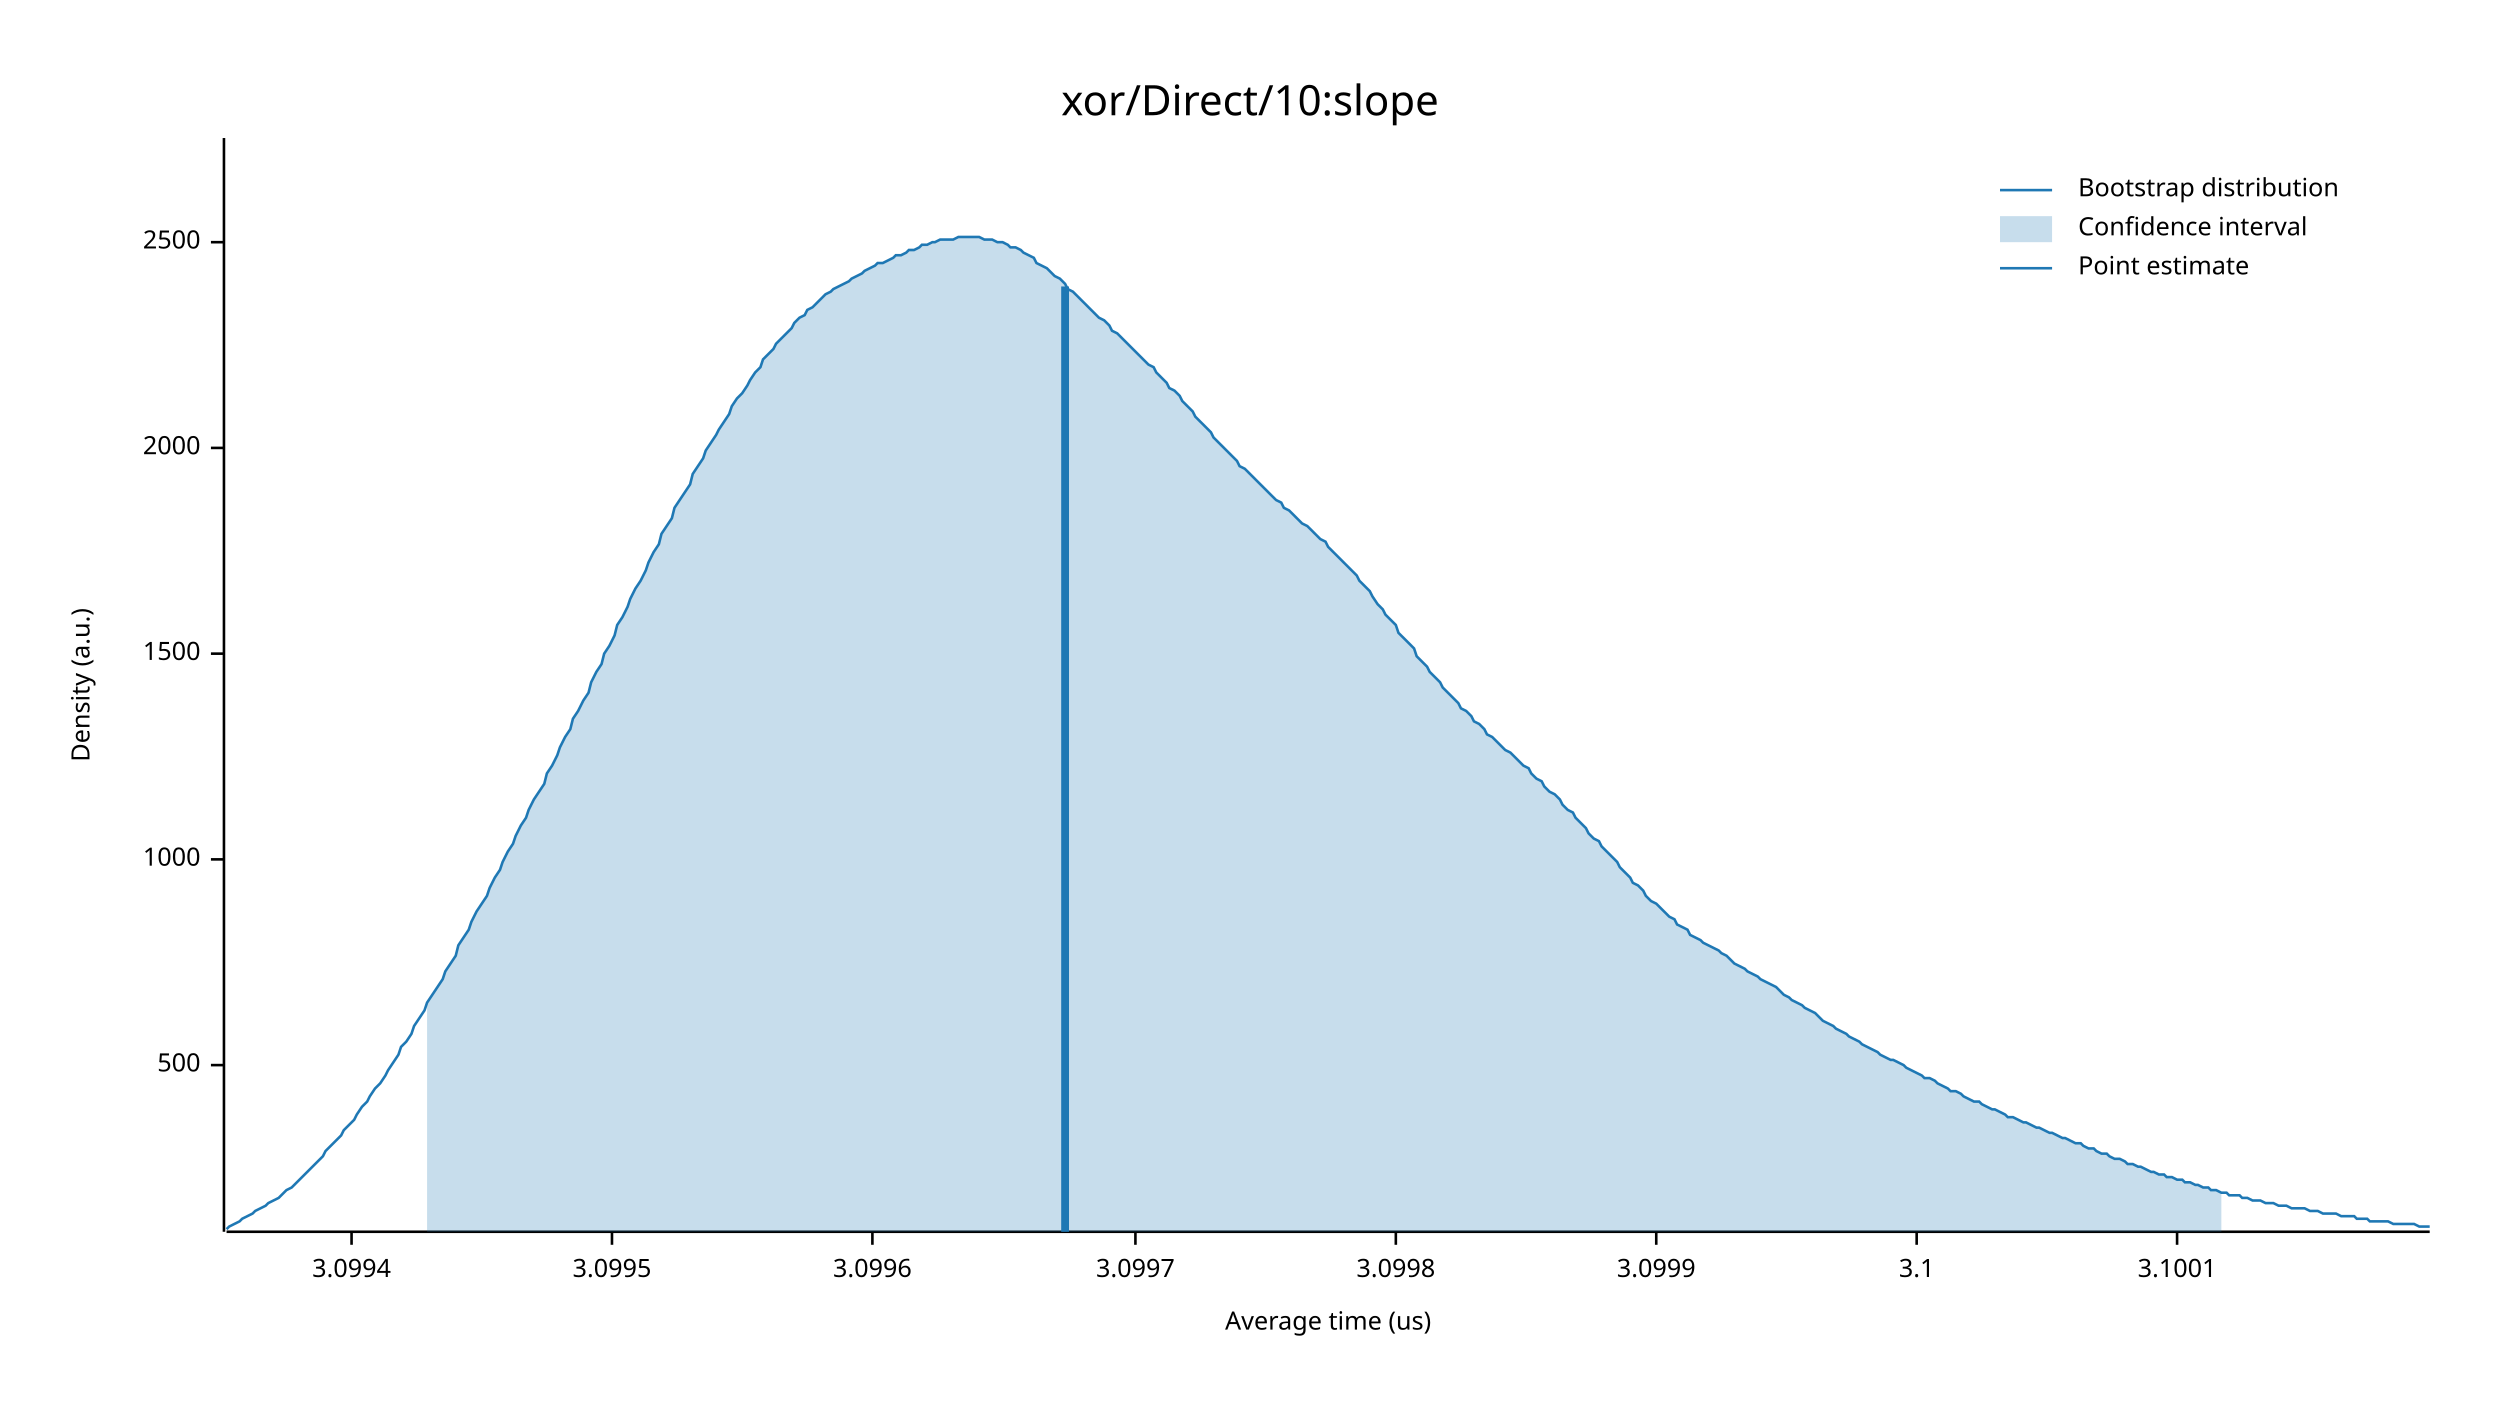
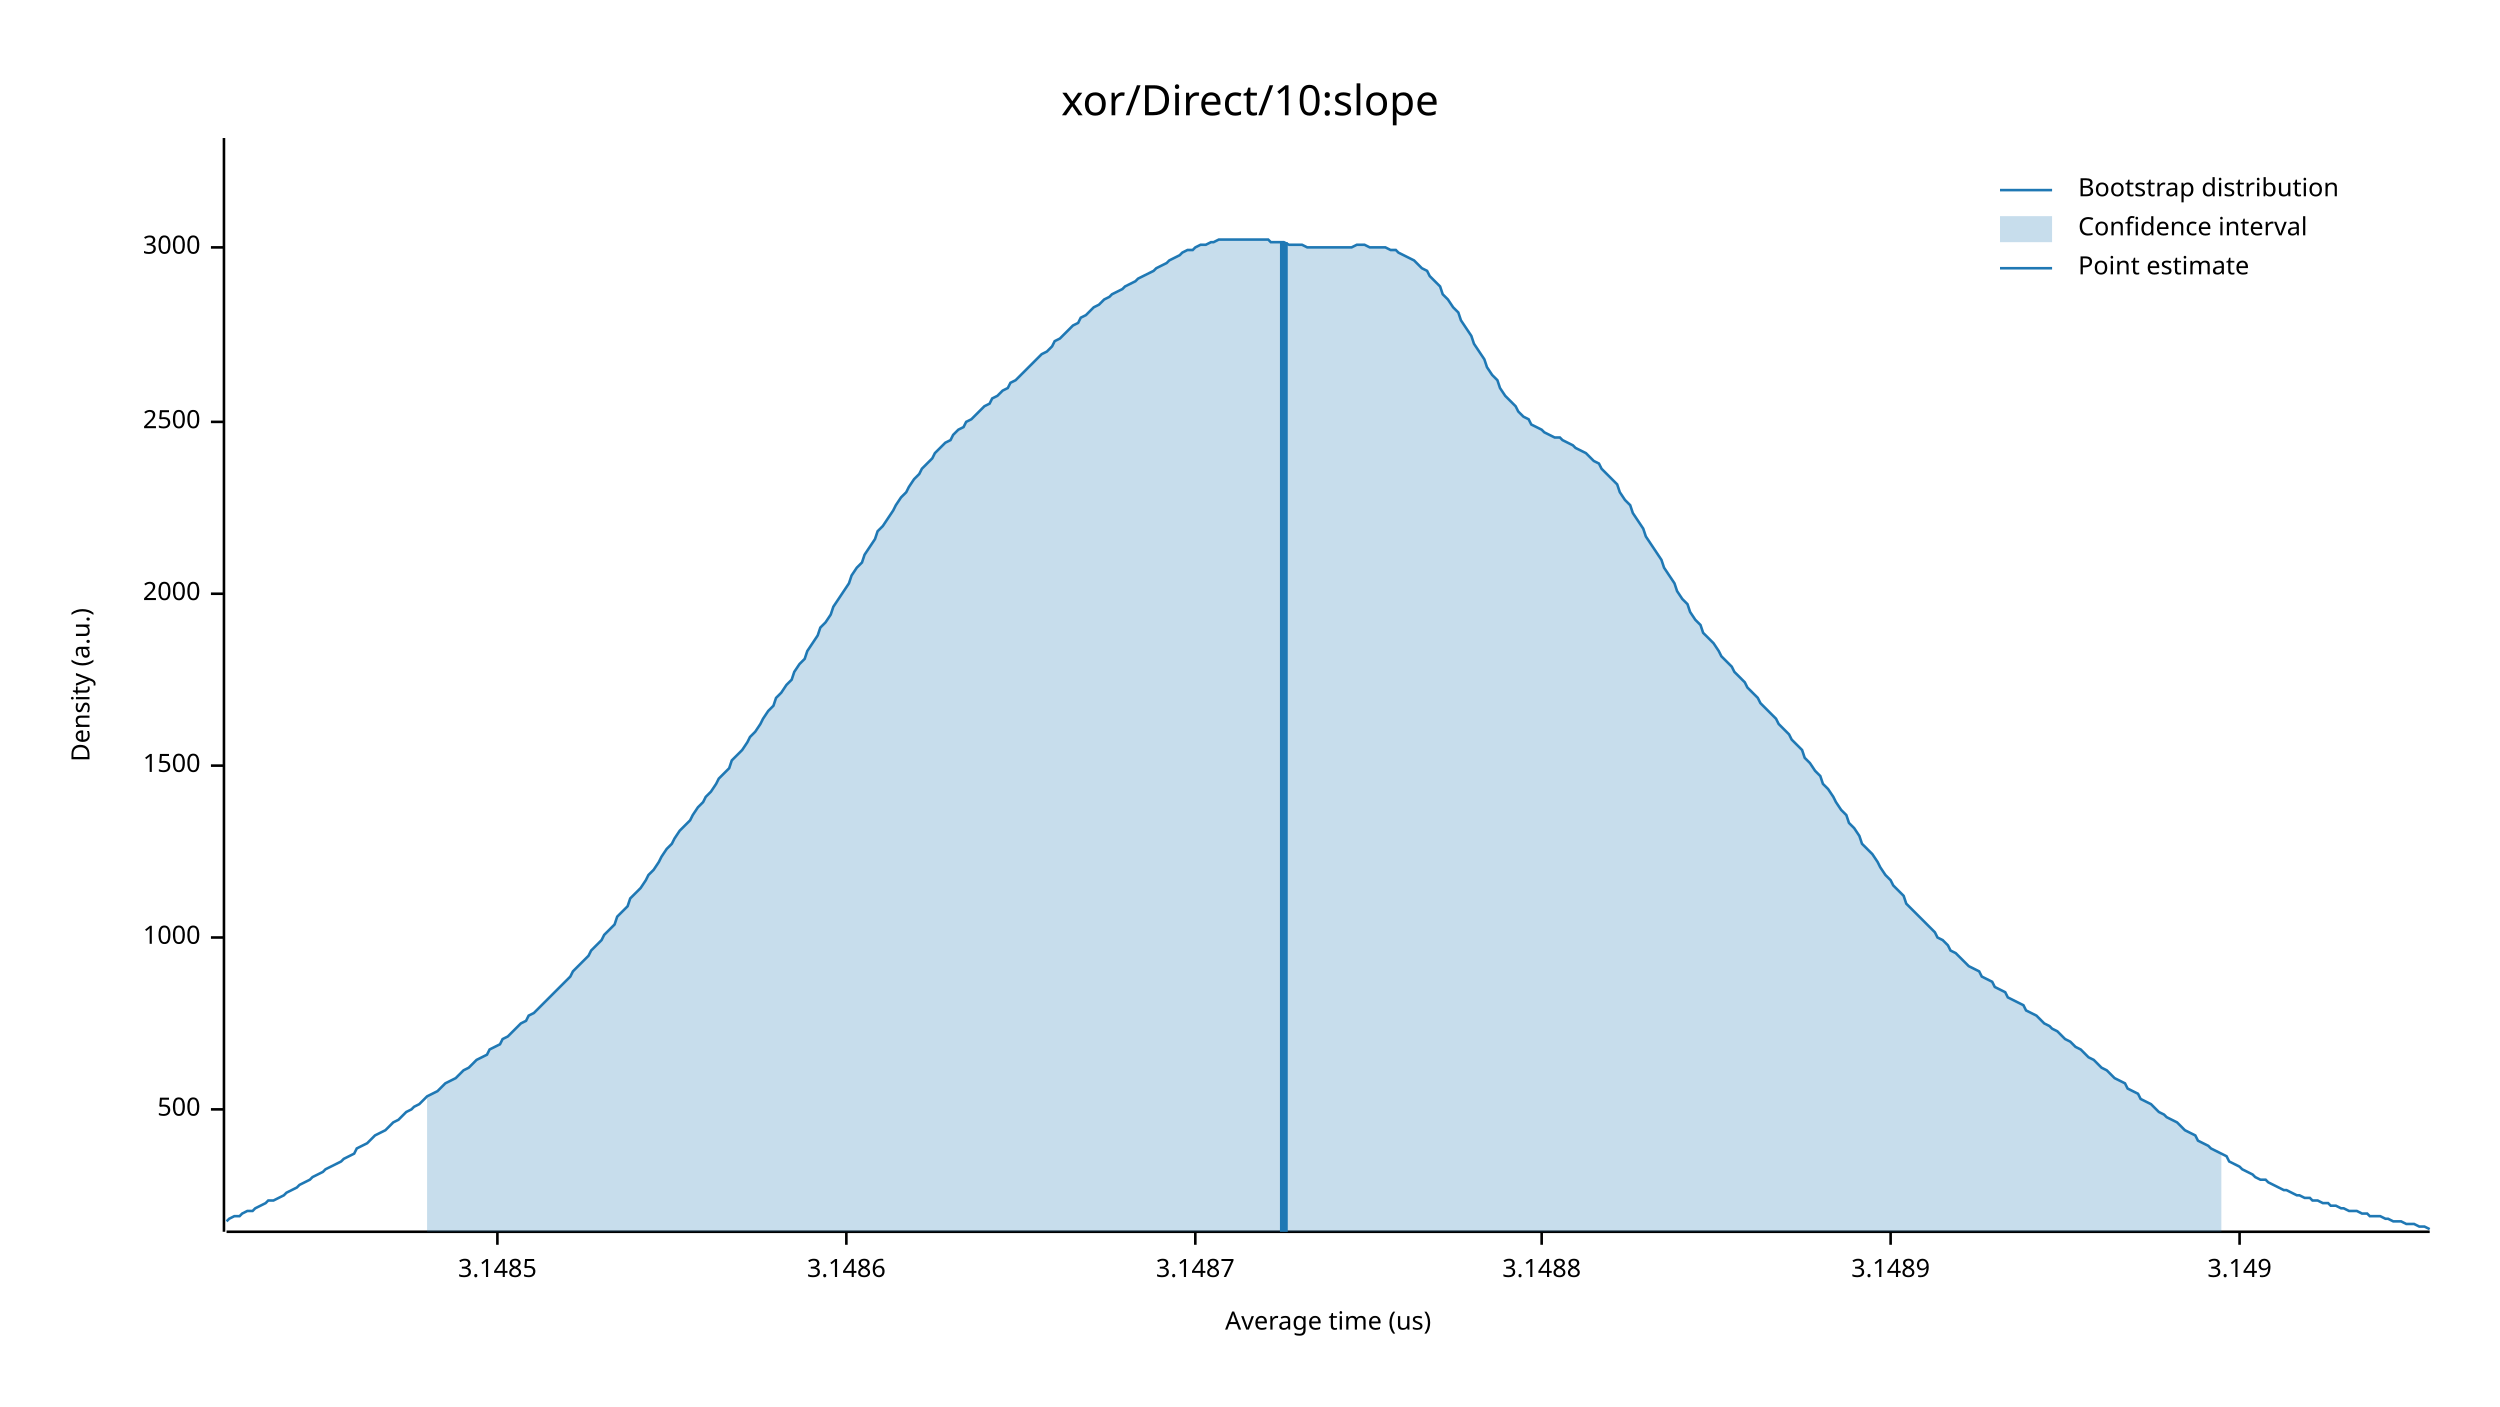
<svg xmlns="http://www.w3.org/2000/svg" width="960" height="540" viewBox="0 0 960 540">
  <text x="480" y="32" dy="0.76em" text-anchor="middle" font-family="sans-serif" font-size="16.129" opacity="1" fill="#000000">
xor/Direct/10:slope
</text>
  <text x="27" y="263" dy="0.76em" text-anchor="middle" font-family="sans-serif" font-size="9.677" opacity="1" fill="#000000" transform="rotate(270, 27, 263)">
Density (a.u.)
</text>
  <text x="510" y="513" dy="-0.5ex" text-anchor="middle" font-family="sans-serif" font-size="9.677" opacity="1" fill="#000000">
Average time (us)
</text>
  <polyline fill="none" opacity="1" stroke="#000000" stroke-width="1" points="86,53 86,473 " />
-   <text x="77" y="409" dy="0.5ex" text-anchor="end" font-family="sans-serif" font-size="9.677" opacity="1" fill="#000000">
+   <text x="77" y="426" dy="0.5ex" text-anchor="end" font-family="sans-serif" font-size="9.677" opacity="1" fill="#000000">
500
</text>
-   <polyline fill="none" opacity="1" stroke="#000000" stroke-width="1" points="81,409 86,409 " />
-   <text x="77" y="330" dy="0.5ex" text-anchor="end" font-family="sans-serif" font-size="9.677" opacity="1" fill="#000000">
+   <polyline fill="none" opacity="1" stroke="#000000" stroke-width="1" points="81,426 86,426 " />
+   <text x="77" y="360" dy="0.5ex" text-anchor="end" font-family="sans-serif" font-size="9.677" opacity="1" fill="#000000">
1000
</text>
-   <polyline fill="none" opacity="1" stroke="#000000" stroke-width="1" points="81,330 86,330 " />
-   <text x="77" y="251" dy="0.5ex" text-anchor="end" font-family="sans-serif" font-size="9.677" opacity="1" fill="#000000">
+   <polyline fill="none" opacity="1" stroke="#000000" stroke-width="1" points="81,360 86,360 " />
+   <text x="77" y="294" dy="0.5ex" text-anchor="end" font-family="sans-serif" font-size="9.677" opacity="1" fill="#000000">
1500
</text>
-   <polyline fill="none" opacity="1" stroke="#000000" stroke-width="1" points="81,251 86,251 " />
-   <text x="77" y="172" dy="0.5ex" text-anchor="end" font-family="sans-serif" font-size="9.677" opacity="1" fill="#000000">
+   <polyline fill="none" opacity="1" stroke="#000000" stroke-width="1" points="81,294 86,294 " />
+   <text x="77" y="228" dy="0.5ex" text-anchor="end" font-family="sans-serif" font-size="9.677" opacity="1" fill="#000000">
2000
</text>
-   <polyline fill="none" opacity="1" stroke="#000000" stroke-width="1" points="81,172 86,172 " />
-   <text x="77" y="93" dy="0.5ex" text-anchor="end" font-family="sans-serif" font-size="9.677" opacity="1" fill="#000000">
+   <polyline fill="none" opacity="1" stroke="#000000" stroke-width="1" points="81,228 86,228 " />
+   <text x="77" y="162" dy="0.5ex" text-anchor="end" font-family="sans-serif" font-size="9.677" opacity="1" fill="#000000">
2500
</text>
-   <polyline fill="none" opacity="1" stroke="#000000" stroke-width="1" points="81,93 86,93 " />
+   <polyline fill="none" opacity="1" stroke="#000000" stroke-width="1" points="81,162 86,162 " />
+   <text x="77" y="95" dy="0.5ex" text-anchor="end" font-family="sans-serif" font-size="9.677" opacity="1" fill="#000000">
+ 3000
+ </text>
+   <polyline fill="none" opacity="1" stroke="#000000" stroke-width="1" points="81,95 86,95 " />
  <polyline fill="none" opacity="1" stroke="#000000" stroke-width="1" points="87,473 933,473 " />
-   <text x="135" y="483" dy="0.76em" text-anchor="middle" font-family="sans-serif" font-size="9.677" opacity="1" fill="#000000">
- 3.0994
+   <text x="191" y="483" dy="0.76em" text-anchor="middle" font-family="sans-serif" font-size="9.677" opacity="1" fill="#000000">
+ 3.1485
</text>
-   <polyline fill="none" opacity="1" stroke="#000000" stroke-width="1" points="135,473 135,478 " />
-   <text x="235" y="483" dy="0.76em" text-anchor="middle" font-family="sans-serif" font-size="9.677" opacity="1" fill="#000000">
- 3.0995
+   <polyline fill="none" opacity="1" stroke="#000000" stroke-width="1" points="191,473 191,478 " />
+   <text x="325" y="483" dy="0.76em" text-anchor="middle" font-family="sans-serif" font-size="9.677" opacity="1" fill="#000000">
+ 3.1486
</text>
-   <polyline fill="none" opacity="1" stroke="#000000" stroke-width="1" points="235,473 235,478 " />
-   <text x="335" y="483" dy="0.76em" text-anchor="middle" font-family="sans-serif" font-size="9.677" opacity="1" fill="#000000">
- 3.0996
+   <polyline fill="none" opacity="1" stroke="#000000" stroke-width="1" points="325,473 325,478 " />
+   <text x="459" y="483" dy="0.76em" text-anchor="middle" font-family="sans-serif" font-size="9.677" opacity="1" fill="#000000">
+ 3.1487
</text>
-   <polyline fill="none" opacity="1" stroke="#000000" stroke-width="1" points="335,473 335,478 " />
-   <text x="436" y="483" dy="0.76em" text-anchor="middle" font-family="sans-serif" font-size="9.677" opacity="1" fill="#000000">
- 3.0997
+   <polyline fill="none" opacity="1" stroke="#000000" stroke-width="1" points="459,473 459,478 " />
+   <text x="592" y="483" dy="0.76em" text-anchor="middle" font-family="sans-serif" font-size="9.677" opacity="1" fill="#000000">
+ 3.1488
</text>
-   <polyline fill="none" opacity="1" stroke="#000000" stroke-width="1" points="436,473 436,478 " />
-   <text x="536" y="483" dy="0.76em" text-anchor="middle" font-family="sans-serif" font-size="9.677" opacity="1" fill="#000000">
- 3.0998
+   <polyline fill="none" opacity="1" stroke="#000000" stroke-width="1" points="592,473 592,478 " />
+   <text x="726" y="483" dy="0.76em" text-anchor="middle" font-family="sans-serif" font-size="9.677" opacity="1" fill="#000000">
+ 3.1489
</text>
-   <polyline fill="none" opacity="1" stroke="#000000" stroke-width="1" points="536,473 536,478 " />
-   <text x="636" y="483" dy="0.76em" text-anchor="middle" font-family="sans-serif" font-size="9.677" opacity="1" fill="#000000">
- 3.0999
+   <polyline fill="none" opacity="1" stroke="#000000" stroke-width="1" points="726,473 726,478 " />
+   <text x="860" y="483" dy="0.76em" text-anchor="middle" font-family="sans-serif" font-size="9.677" opacity="1" fill="#000000">
+ 3.149
</text>
-   <polyline fill="none" opacity="1" stroke="#000000" stroke-width="1" points="636,473 636,478 " />
-   <text x="736" y="483" dy="0.76em" text-anchor="middle" font-family="sans-serif" font-size="9.677" opacity="1" fill="#000000">
- 3.1
- </text>
-   <polyline fill="none" opacity="1" stroke="#000000" stroke-width="1" points="736,473 736,478 " />
-   <text x="836" y="483" dy="0.76em" text-anchor="middle" font-family="sans-serif" font-size="9.677" opacity="1" fill="#000000">
- 3.1001
- </text>
-   <polyline fill="none" opacity="1" stroke="#000000" stroke-width="1" points="836,473 836,478 " />
-   <polyline fill="none" opacity="1" stroke="#1F78B4" stroke-width="1" points="87,472 88,471 90,470 92,469 93,468 95,467 97,466 98,465 100,464 102,463 103,462 105,461 107,460 109,458 110,457 112,456 114,454 115,453 117,451 119,449 120,448 122,446 124,444 125,442 127,440 129,438 131,436 132,434 134,432 136,430 137,428 139,425 141,423 142,421 144,418 146,416 148,413 149,411 151,408 153,405 154,402 156,400 158,397 159,394 161,391 163,388 164,385 166,382 168,379 170,376 171,373 173,370 175,367 176,363 178,360 180,357 181,354 183,350 185,347 187,344 188,341 190,337 192,334 193,331 195,327 197,324 198,321 200,317 202,314 203,311 205,307 207,304 209,301 210,297 212,294 214,290 215,287 217,283 219,280 220,276 222,273 224,269 226,266 227,262 229,258 231,255 232,251 234,248 236,244 237,240 239,237 241,233 242,230 244,226 246,223 248,219 249,216 251,212 253,209 254,205 256,202 258,199 259,195 261,192 263,189 265,186 266,182 268,179 270,176 271,173 273,170 275,167 276,165 278,162 280,159 281,156 283,153 285,151 287,148 288,146 290,143 292,141 293,138 295,136 297,134 298,132 300,130 302,128 304,126 305,124 307,122 309,121 310,119 312,118 314,116 315,115 317,113 319,112 320,111 322,110 324,109 326,108 327,107 329,106 331,105 332,104 334,103 336,102 337,101 339,101 341,100 343,99 344,98 346,98 348,97 349,96 351,96 353,95 354,94 356,94 358,93 359,93 361,92 363,92 365,92 366,92 368,91 370,91 371,91 373,91 375,91 376,91 378,92 380,92 381,92 383,93 385,93 387,94 388,95 390,95 392,96 393,97 395,98 397,99 398,101 400,102 402,103 404,105 405,106 407,107 409,109 410,111 412,112 414,114 415,115 417,117 419,119 420,120 422,122 424,123 426,125 427,127 429,128 431,130 432,131 434,133 436,135 437,136 439,138 441,140 443,141 444,143 446,145 448,147 449,149 451,150 453,152 454,154 456,156 458,158 459,160 461,162 463,164 465,166 466,168 468,170 470,172 471,173 473,175 475,177 476,179 478,180 480,182 482,184 483,185 485,187 487,189 488,190 490,192 492,193 493,195 495,196 497,198 498,199 500,201 502,202 504,204 505,205 507,207 509,208 510,210 512,212 514,214 515,215 517,217 519,219 521,221 522,223 524,225 526,227 527,229 529,232 531,234 532,236 534,238 536,240 537,243 539,245 541,247 543,249 544,252 546,254 548,256 549,258 551,260 553,262 554,264 556,266 558,268 560,270 561,272 563,273 565,275 566,277 568,278 570,280 571,282 573,283 575,285 576,286 578,288 580,289 582,291 583,292 585,294 587,295 588,297 590,299 592,300 593,302 595,304 597,305 599,307 600,309 602,311 604,312 605,314 607,316 609,318 610,320 612,322 614,323 615,325 617,327 619,329 621,331 622,333 624,335 626,337 627,339 629,340 631,342 632,344 634,346 636,347 638,349 639,350 641,352 643,353 644,355 646,356 648,357 649,359 651,360 653,361 654,362 656,363 658,364 660,365 661,366 663,367 665,369 666,370 668,371 670,372 671,373 673,374 675,375 676,376 678,377 680,378 682,379 683,380 685,382 687,383 688,384 690,385 692,386 693,387 695,388 697,389 699,391 700,392 702,393 704,394 705,395 707,396 709,397 710,398 712,399 714,400 715,401 717,402 719,403 721,404 722,405 724,406 726,407 727,407 729,408 731,409 732,410 734,411 736,412 738,413 739,414 741,414 743,415 744,416 746,417 748,418 749,419 751,419 753,420 754,421 756,422 758,423 760,423 761,424 763,425 765,426 766,426 768,427 770,428 771,429 773,429 775,430 777,431 778,431 780,432 782,433 783,433 785,434 787,435 788,435 790,436 792,437 793,437 795,438 797,439 799,439 800,440 802,441 804,441 805,442 807,443 809,443 810,444 812,445 814,445 816,446 817,447 819,447 821,448 822,448 824,449 826,450 827,450 829,451 831,451 832,452 834,452 836,453 838,453 839,454 841,454 843,455 844,455 846,456 848,456 849,457 851,457 853,458 855,458 856,459 858,459 860,459 861,460 863,460 865,461 866,461 868,461 870,462 871,462 873,462 875,463 877,463 878,463 880,464 882,464 883,464 885,464 887,465 888,465 890,465 892,466 894,466 895,466 897,466 899,467 900,467 902,467 904,467 905,468 907,468 909,468 910,469 912,469 914,469 916,469 917,469 919,470 921,470 922,470 924,470 926,470 927,470 929,471 931,471 933,471 " />
-   <polygon opacity="0.25" fill="#1F78B4" points="164,385 166,382 168,379 170,376 171,373 173,370 175,367 176,363 178,360 180,357 181,354 183,350 185,347 187,344 188,341 190,337 192,334 193,331 195,327 197,324 198,321 200,317 202,314 203,311 205,307 207,304 209,301 210,297 212,294 214,290 215,287 217,283 219,280 220,276 222,273 224,269 226,266 227,262 229,258 231,255 232,251 234,248 236,244 237,240 239,237 241,233 242,230 244,226 246,223 248,219 249,216 251,212 253,209 254,205 256,202 258,199 259,195 261,192 263,189 265,186 266,182 268,179 270,176 271,173 273,170 275,167 276,165 278,162 280,159 281,156 283,153 285,151 287,148 288,146 290,143 292,141 293,138 295,136 297,134 298,132 300,130 302,128 304,126 305,124 307,122 309,121 310,119 312,118 314,116 315,115 317,113 319,112 320,111 322,110 324,109 326,108 327,107 329,106 331,105 332,104 334,103 336,102 337,101 339,101 341,100 343,99 344,98 346,98 348,97 349,96 351,96 353,95 354,94 356,94 358,93 359,93 361,92 363,92 365,92 366,92 368,91 370,91 371,91 373,91 375,91 376,91 378,92 380,92 381,92 383,93 385,93 387,94 388,95 390,95 392,96 393,97 395,98 397,99 398,101 400,102 402,103 404,105 405,106 407,107 409,109 410,111 412,112 414,114 415,115 417,117 419,119 420,120 422,122 424,123 426,125 427,127 429,128 431,130 432,131 434,133 436,135 437,136 439,138 441,140 443,141 444,143 446,145 448,147 449,149 451,150 453,152 454,154 456,156 458,158 459,160 461,162 463,164 465,166 466,168 468,170 470,172 471,173 473,175 475,177 476,179 478,180 480,182 482,184 483,185 485,187 487,189 488,190 490,192 492,193 493,195 495,196 497,198 498,199 500,201 502,202 504,204 505,205 507,207 509,208 510,210 512,212 514,214 515,215 517,217 519,219 521,221 522,223 524,225 526,227 527,229 529,232 531,234 532,236 534,238 536,240 537,243 539,245 541,247 543,249 544,252 546,254 548,256 549,258 551,260 553,262 554,264 556,266 558,268 560,270 561,272 563,273 565,275 566,277 568,278 570,280 571,282 573,283 575,285 576,286 578,288 580,289 582,291 583,292 585,294 587,295 588,297 590,299 592,300 593,302 595,304 597,305 599,307 600,309 602,311 604,312 605,314 607,316 609,318 610,320 612,322 614,323 615,325 617,327 619,329 621,331 622,333 624,335 626,337 627,339 629,340 631,342 632,344 634,346 636,347 638,349 639,350 641,352 643,353 644,355 646,356 648,357 649,359 651,360 653,361 654,362 656,363 658,364 660,365 661,366 663,367 665,369 666,370 668,371 670,372 671,373 673,374 675,375 676,376 678,377 680,378 682,379 683,380 685,382 687,383 688,384 690,385 692,386 693,387 695,388 697,389 699,391 700,392 702,393 704,394 705,395 707,396 709,397 710,398 712,399 714,400 715,401 717,402 719,403 721,404 722,405 724,406 726,407 727,407 729,408 731,409 732,410 734,411 736,412 738,413 739,414 741,414 743,415 744,416 746,417 748,418 749,419 751,419 753,420 754,421 756,422 758,423 760,423 761,424 763,425 765,426 766,426 768,427 770,428 771,429 773,429 775,430 777,431 778,431 780,432 782,433 783,433 785,434 787,435 788,435 790,436 792,437 793,437 795,438 797,439 799,439 800,440 802,441 804,441 805,442 807,443 809,443 810,444 812,445 814,445 816,446 817,447 819,447 821,448 822,448 824,449 826,450 827,450 829,451 831,451 832,452 834,452 836,453 838,453 839,454 841,454 843,455 844,455 846,456 848,456 849,457 851,457 853,458 853,473 164,473 " />
-   <polyline fill="none" opacity="1" stroke="#1F78B4" stroke-width="3" points="409,473 409,110 " />
+   <polyline fill="none" opacity="1" stroke="#000000" stroke-width="1" points="860,473 860,478 " />
+   <polyline fill="none" opacity="1" stroke="#1F78B4" stroke-width="1" points="87,469 88,468 90,467 92,467 93,466 95,465 97,465 98,464 100,463 102,462 103,461 105,461 107,460 109,459 110,458 112,457 114,456 115,455 117,454 119,453 120,452 122,451 124,450 125,449 127,448 129,447 131,446 132,445 134,444 136,443 137,441 139,440 141,439 142,438 144,436 146,435 148,434 149,433 151,431 153,430 154,429 156,427 158,426 159,425 161,424 163,422 164,421 166,420 168,419 170,417 171,416 173,415 175,414 176,413 178,411 180,410 181,409 183,407 185,406 187,405 188,403 190,402 192,401 193,399 195,398 197,396 198,395 200,393 202,392 203,390 205,389 207,387 209,385 210,384 212,382 214,380 215,379 217,377 219,375 220,373 222,371 224,369 226,367 227,365 229,363 231,361 232,359 234,357 236,355 237,352 239,350 241,348 242,345 244,343 246,341 248,338 249,336 251,334 253,331 254,329 256,326 258,324 259,322 261,319 263,317 265,315 266,313 268,310 270,308 271,306 273,304 275,301 276,299 278,297 280,295 281,292 283,290 285,288 287,285 288,283 290,281 292,278 293,276 295,273 297,271 298,268 300,266 302,263 304,261 305,258 307,255 309,253 310,250 312,247 314,244 315,241 317,239 319,236 320,233 322,230 324,227 326,224 327,221 329,218 331,216 332,213 334,210 336,207 337,204 339,202 341,199 343,196 344,194 346,191 348,189 349,187 351,184 353,182 354,180 356,178 358,176 359,174 361,172 363,170 365,169 366,167 368,165 370,164 371,162 373,161 375,159 376,158 378,156 380,155 381,153 383,152 385,150 387,149 388,147 390,146 392,144 393,143 395,141 397,139 398,138 400,136 402,135 404,133 405,131 407,130 409,128 410,127 412,125 414,124 415,122 417,121 419,119 420,118 422,117 424,115 426,114 427,113 429,112 431,111 432,110 434,109 436,108 437,107 439,106 441,105 443,104 444,103 446,102 448,101 449,100 451,99 453,98 454,97 456,96 458,96 459,95 461,94 463,94 465,93 466,93 468,92 470,92 471,92 473,92 475,92 476,92 478,92 480,92 482,92 483,92 485,92 487,92 488,93 490,93 492,93 493,93 495,94 497,94 498,94 500,94 502,95 504,95 505,95 507,95 509,95 510,95 512,95 514,95 515,95 517,95 519,95 521,94 522,94 524,94 526,95 527,95 529,95 531,95 532,95 534,96 536,96 537,97 539,98 541,99 543,100 544,101 546,103 548,104 549,106 551,108 553,110 554,113 556,115 558,118 560,120 561,123 563,126 565,129 566,132 568,135 570,138 571,141 573,144 575,146 576,149 578,152 580,154 582,156 583,158 585,160 587,161 588,163 590,164 592,165 593,166 595,167 597,168 599,168 600,169 602,170 604,171 605,172 607,173 609,174 610,175 612,177 614,178 615,180 617,182 619,184 621,186 622,189 624,192 626,194 627,197 629,200 631,203 632,206 634,209 636,212 638,215 639,218 641,221 643,224 644,227 646,230 648,232 649,235 651,238 653,240 654,243 656,245 658,247 660,250 661,252 663,254 665,256 666,258 668,260 670,262 671,264 673,266 675,268 676,270 678,272 680,274 682,276 683,278 685,280 687,282 688,284 690,286 692,288 693,291 695,293 697,296 699,298 700,301 702,303 704,306 705,308 707,311 709,313 710,316 712,318 714,321 715,324 717,326 719,328 721,331 722,333 724,336 726,338 727,340 729,342 731,344 732,347 734,349 736,351 738,353 739,354 741,356 743,358 744,360 746,361 748,363 749,365 751,366 753,368 754,369 756,371 758,372 760,373 761,375 763,376 765,377 766,379 768,380 770,381 771,383 773,384 775,385 777,386 778,388 780,389 782,390 783,391 785,393 787,394 788,395 790,396 792,398 793,399 795,400 797,402 799,403 800,404 802,406 804,407 805,408 807,410 809,411 810,412 812,414 814,415 816,416 817,418 819,419 821,420 822,422 824,423 826,424 827,425 829,427 831,428 832,429 834,430 836,431 838,433 839,434 841,435 843,436 844,438 846,439 848,440 849,441 851,442 853,443 855,444 856,446 858,447 860,448 861,449 863,450 865,451 866,452 868,453 870,453 871,454 873,455 875,456 877,457 878,457 880,458 882,459 883,459 885,460 887,460 888,461 890,461 892,462 894,462 895,463 897,463 899,464 900,464 902,465 904,465 905,465 907,466 909,466 910,467 912,467 914,467 916,468 917,468 919,469 921,469 922,469 924,470 926,470 927,470 929,471 931,471 933,472 " />
+   <polygon opacity="0.25" fill="#1F78B4" points="164,421 166,420 168,419 170,417 171,416 173,415 175,414 176,413 178,411 180,410 181,409 183,407 185,406 187,405 188,403 190,402 192,401 193,399 195,398 197,396 198,395 200,393 202,392 203,390 205,389 207,387 209,385 210,384 212,382 214,380 215,379 217,377 219,375 220,373 222,371 224,369 226,367 227,365 229,363 231,361 232,359 234,357 236,355 237,352 239,350 241,348 242,345 244,343 246,341 248,338 249,336 251,334 253,331 254,329 256,326 258,324 259,322 261,319 263,317 265,315 266,313 268,310 270,308 271,306 273,304 275,301 276,299 278,297 280,295 281,292 283,290 285,288 287,285 288,283 290,281 292,278 293,276 295,273 297,271 298,268 300,266 302,263 304,261 305,258 307,255 309,253 310,250 312,247 314,244 315,241 317,239 319,236 320,233 322,230 324,227 326,224 327,221 329,218 331,216 332,213 334,210 336,207 337,204 339,202 341,199 343,196 344,194 346,191 348,189 349,187 351,184 353,182 354,180 356,178 358,176 359,174 361,172 363,170 365,169 366,167 368,165 370,164 371,162 373,161 375,159 376,158 378,156 380,155 381,153 383,152 385,150 387,149 388,147 390,146 392,144 393,143 395,141 397,139 398,138 400,136 402,135 404,133 405,131 407,130 409,128 410,127 412,125 414,124 415,122 417,121 419,119 420,118 422,117 424,115 426,114 427,113 429,112 431,111 432,110 434,109 436,108 437,107 439,106 441,105 443,104 444,103 446,102 448,101 449,100 451,99 453,98 454,97 456,96 458,96 459,95 461,94 463,94 465,93 466,93 468,92 470,92 471,92 473,92 475,92 476,92 478,92 480,92 482,92 483,92 485,92 487,92 488,93 490,93 492,93 493,93 495,94 497,94 498,94 500,94 502,95 504,95 505,95 507,95 509,95 510,95 512,95 514,95 515,95 517,95 519,95 521,94 522,94 524,94 526,95 527,95 529,95 531,95 532,95 534,96 536,96 537,97 539,98 541,99 543,100 544,101 546,103 548,104 549,106 551,108 553,110 554,113 556,115 558,118 560,120 561,123 563,126 565,129 566,132 568,135 570,138 571,141 573,144 575,146 576,149 578,152 580,154 582,156 583,158 585,160 587,161 588,163 590,164 592,165 593,166 595,167 597,168 599,168 600,169 602,170 604,171 605,172 607,173 609,174 610,175 612,177 614,178 615,180 617,182 619,184 621,186 622,189 624,192 626,194 627,197 629,200 631,203 632,206 634,209 636,212 638,215 639,218 641,221 643,224 644,227 646,230 648,232 649,235 651,238 653,240 654,243 656,245 658,247 660,250 661,252 663,254 665,256 666,258 668,260 670,262 671,264 673,266 675,268 676,270 678,272 680,274 682,276 683,278 685,280 687,282 688,284 690,286 692,288 693,291 695,293 697,296 699,298 700,301 702,303 704,306 705,308 707,311 709,313 710,316 712,318 714,321 715,324 717,326 719,328 721,331 722,333 724,336 726,338 727,340 729,342 731,344 732,347 734,349 736,351 738,353 739,354 741,356 743,358 744,360 746,361 748,363 749,365 751,366 753,368 754,369 756,371 758,372 760,373 761,375 763,376 765,377 766,379 768,380 770,381 771,383 773,384 775,385 777,386 778,388 780,389 782,390 783,391 785,393 787,394 788,395 790,396 792,398 793,399 795,400 797,402 799,403 800,404 802,406 804,407 805,408 807,410 809,411 810,412 812,414 814,415 816,416 817,418 819,419 821,420 822,422 824,423 826,424 827,425 829,427 831,428 832,429 834,430 836,431 838,433 839,434 841,435 843,436 844,438 846,439 848,440 849,441 851,442 853,443 853,473 164,473 " />
+   <polyline fill="none" opacity="1" stroke="#1F78B4" stroke-width="3" points="493,473 493,93 " />
  <text x="798" y="68" dy="0.76em" text-anchor="start" font-family="sans-serif" font-size="9.677" opacity="1" fill="#000000">
Bootstrap distribution
</text>
  <text x="798" y="83" dy="0.76em" text-anchor="start" font-family="sans-serif" font-size="9.677" opacity="1" fill="#000000">
Confidence interval
</text>
  <text x="798" y="98" dy="0.76em" text-anchor="start" font-family="sans-serif" font-size="9.677" opacity="1" fill="#000000">
Point estimate
</text>
  <polyline fill="none" opacity="1" stroke="#1F78B4" stroke-width="1" points="768,73 788,73 " />
  <rect x="768" y="83" width="20" height="10" opacity="0.25" fill="#1F78B4" stroke="none" />
  <polyline fill="none" opacity="1" stroke="#1F78B4" stroke-width="1" points="768,103 788,103 " />
</svg>
